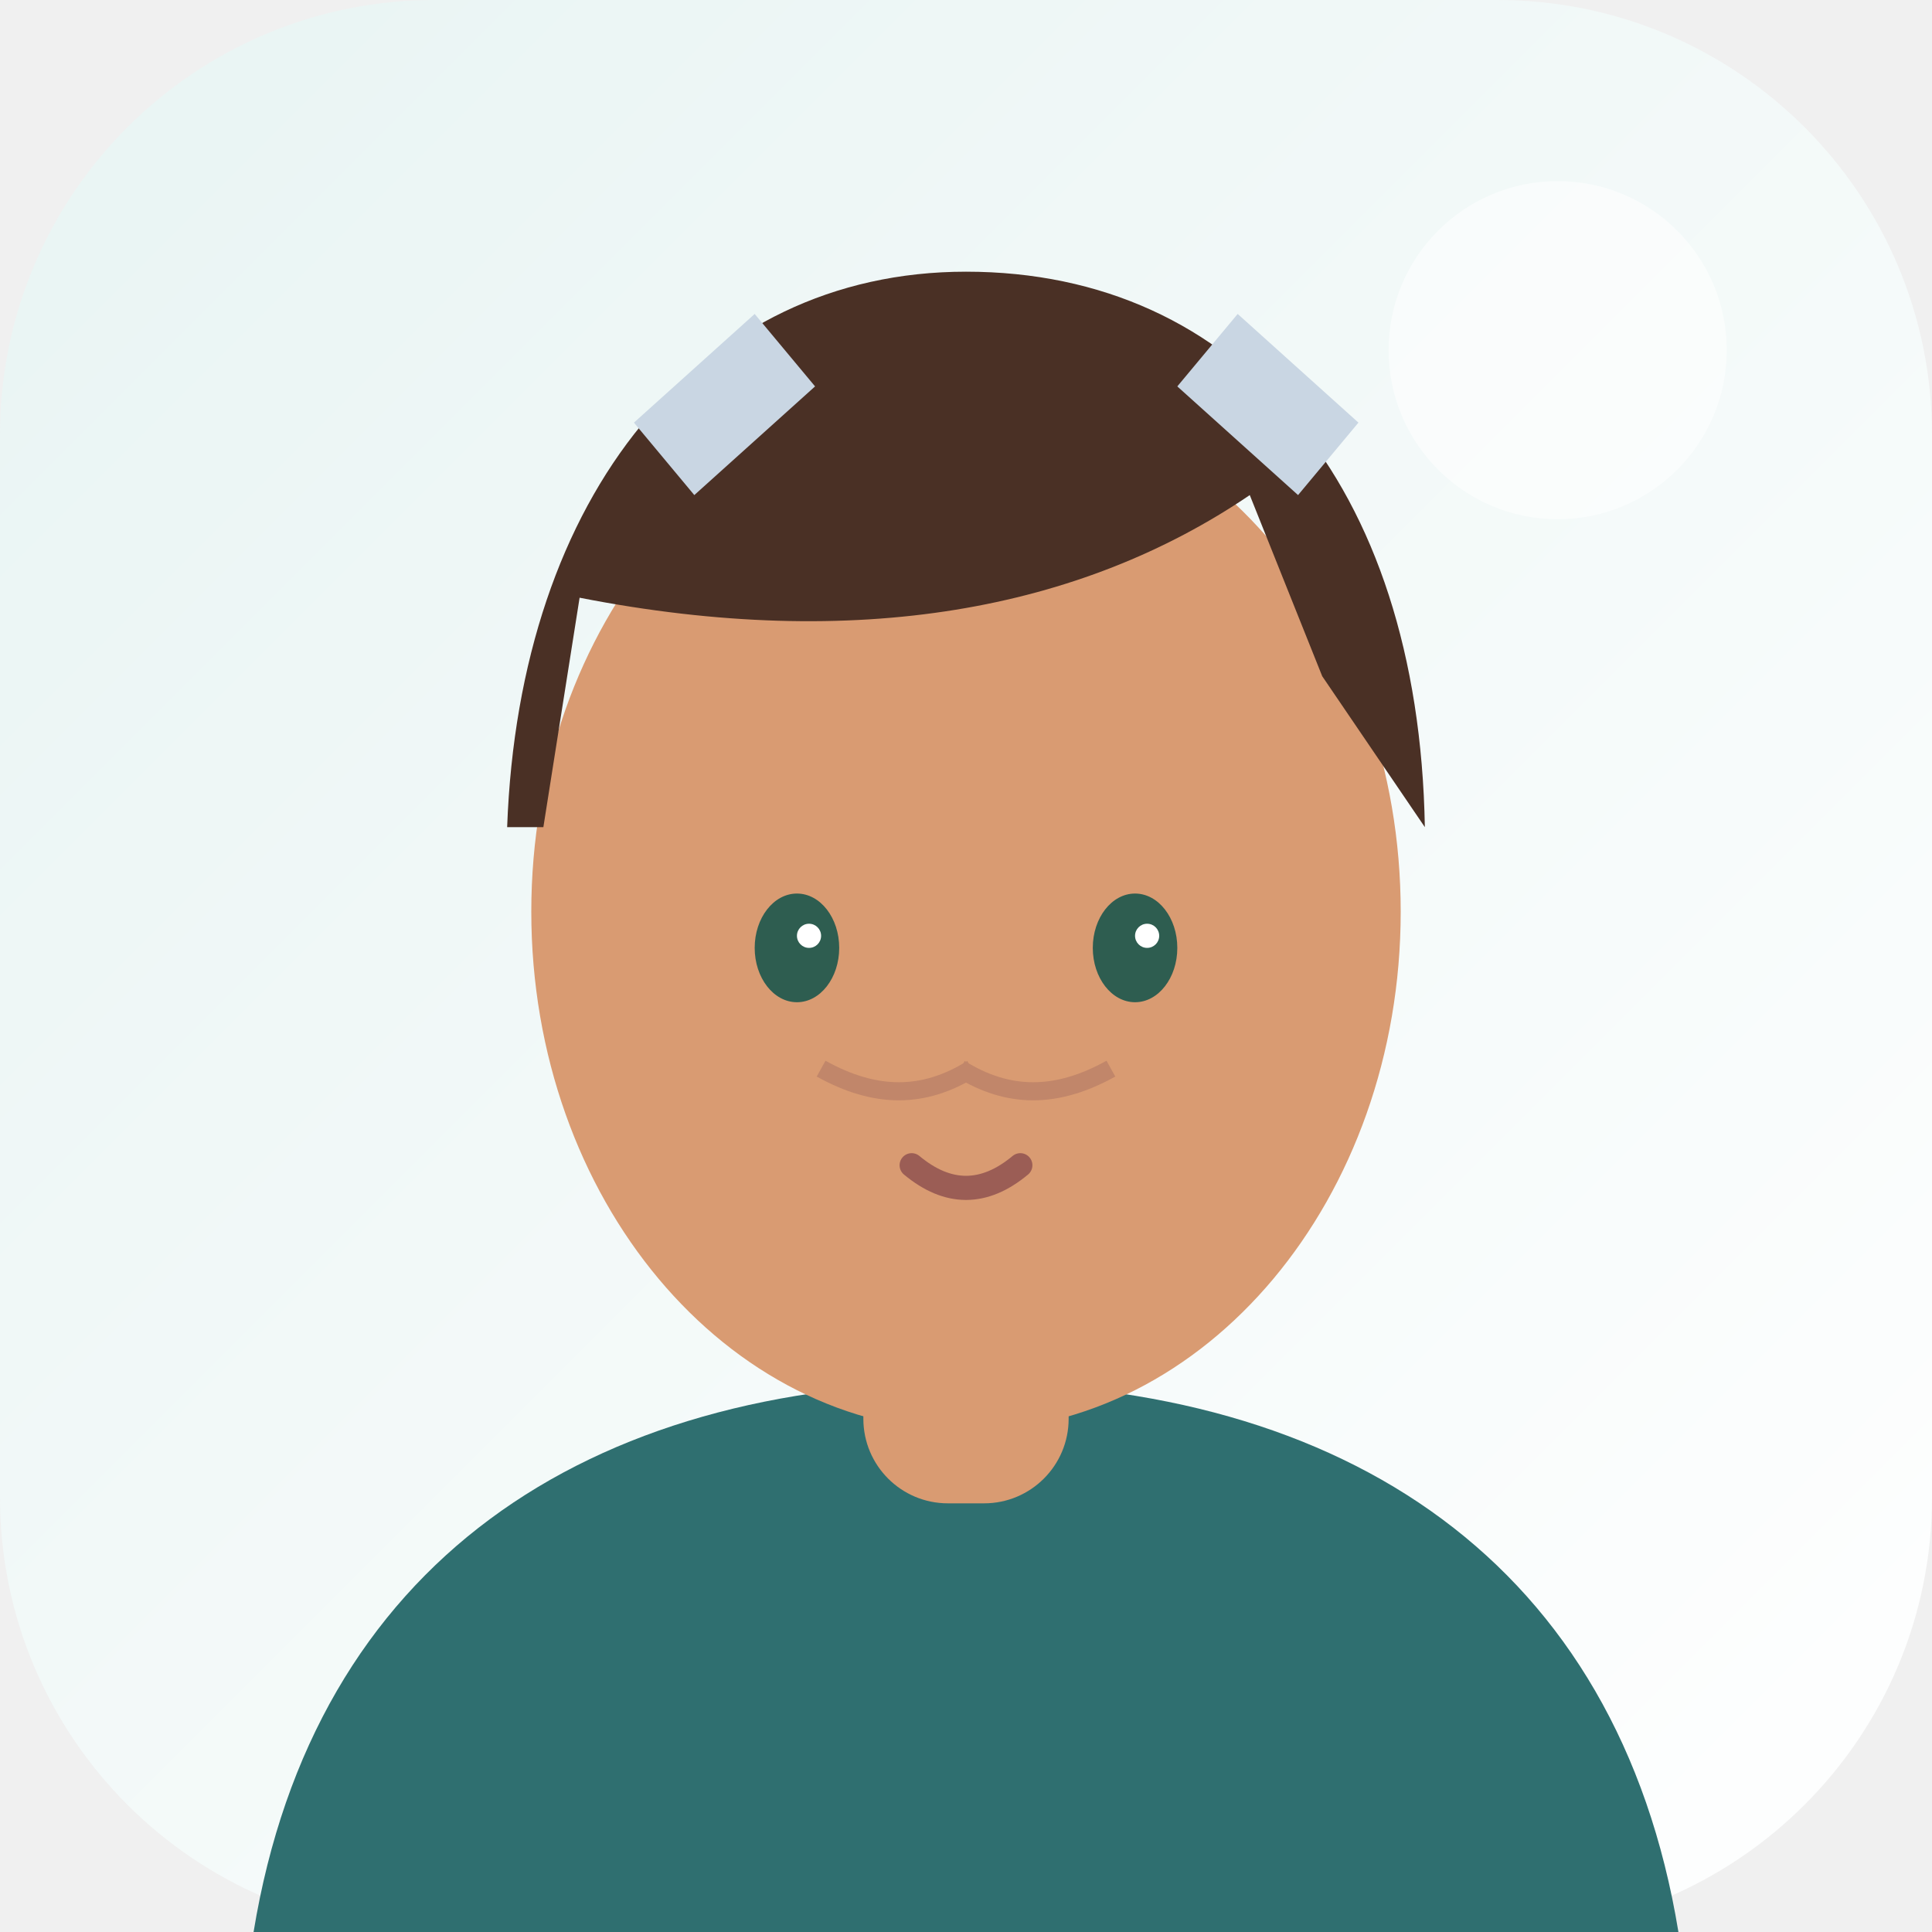
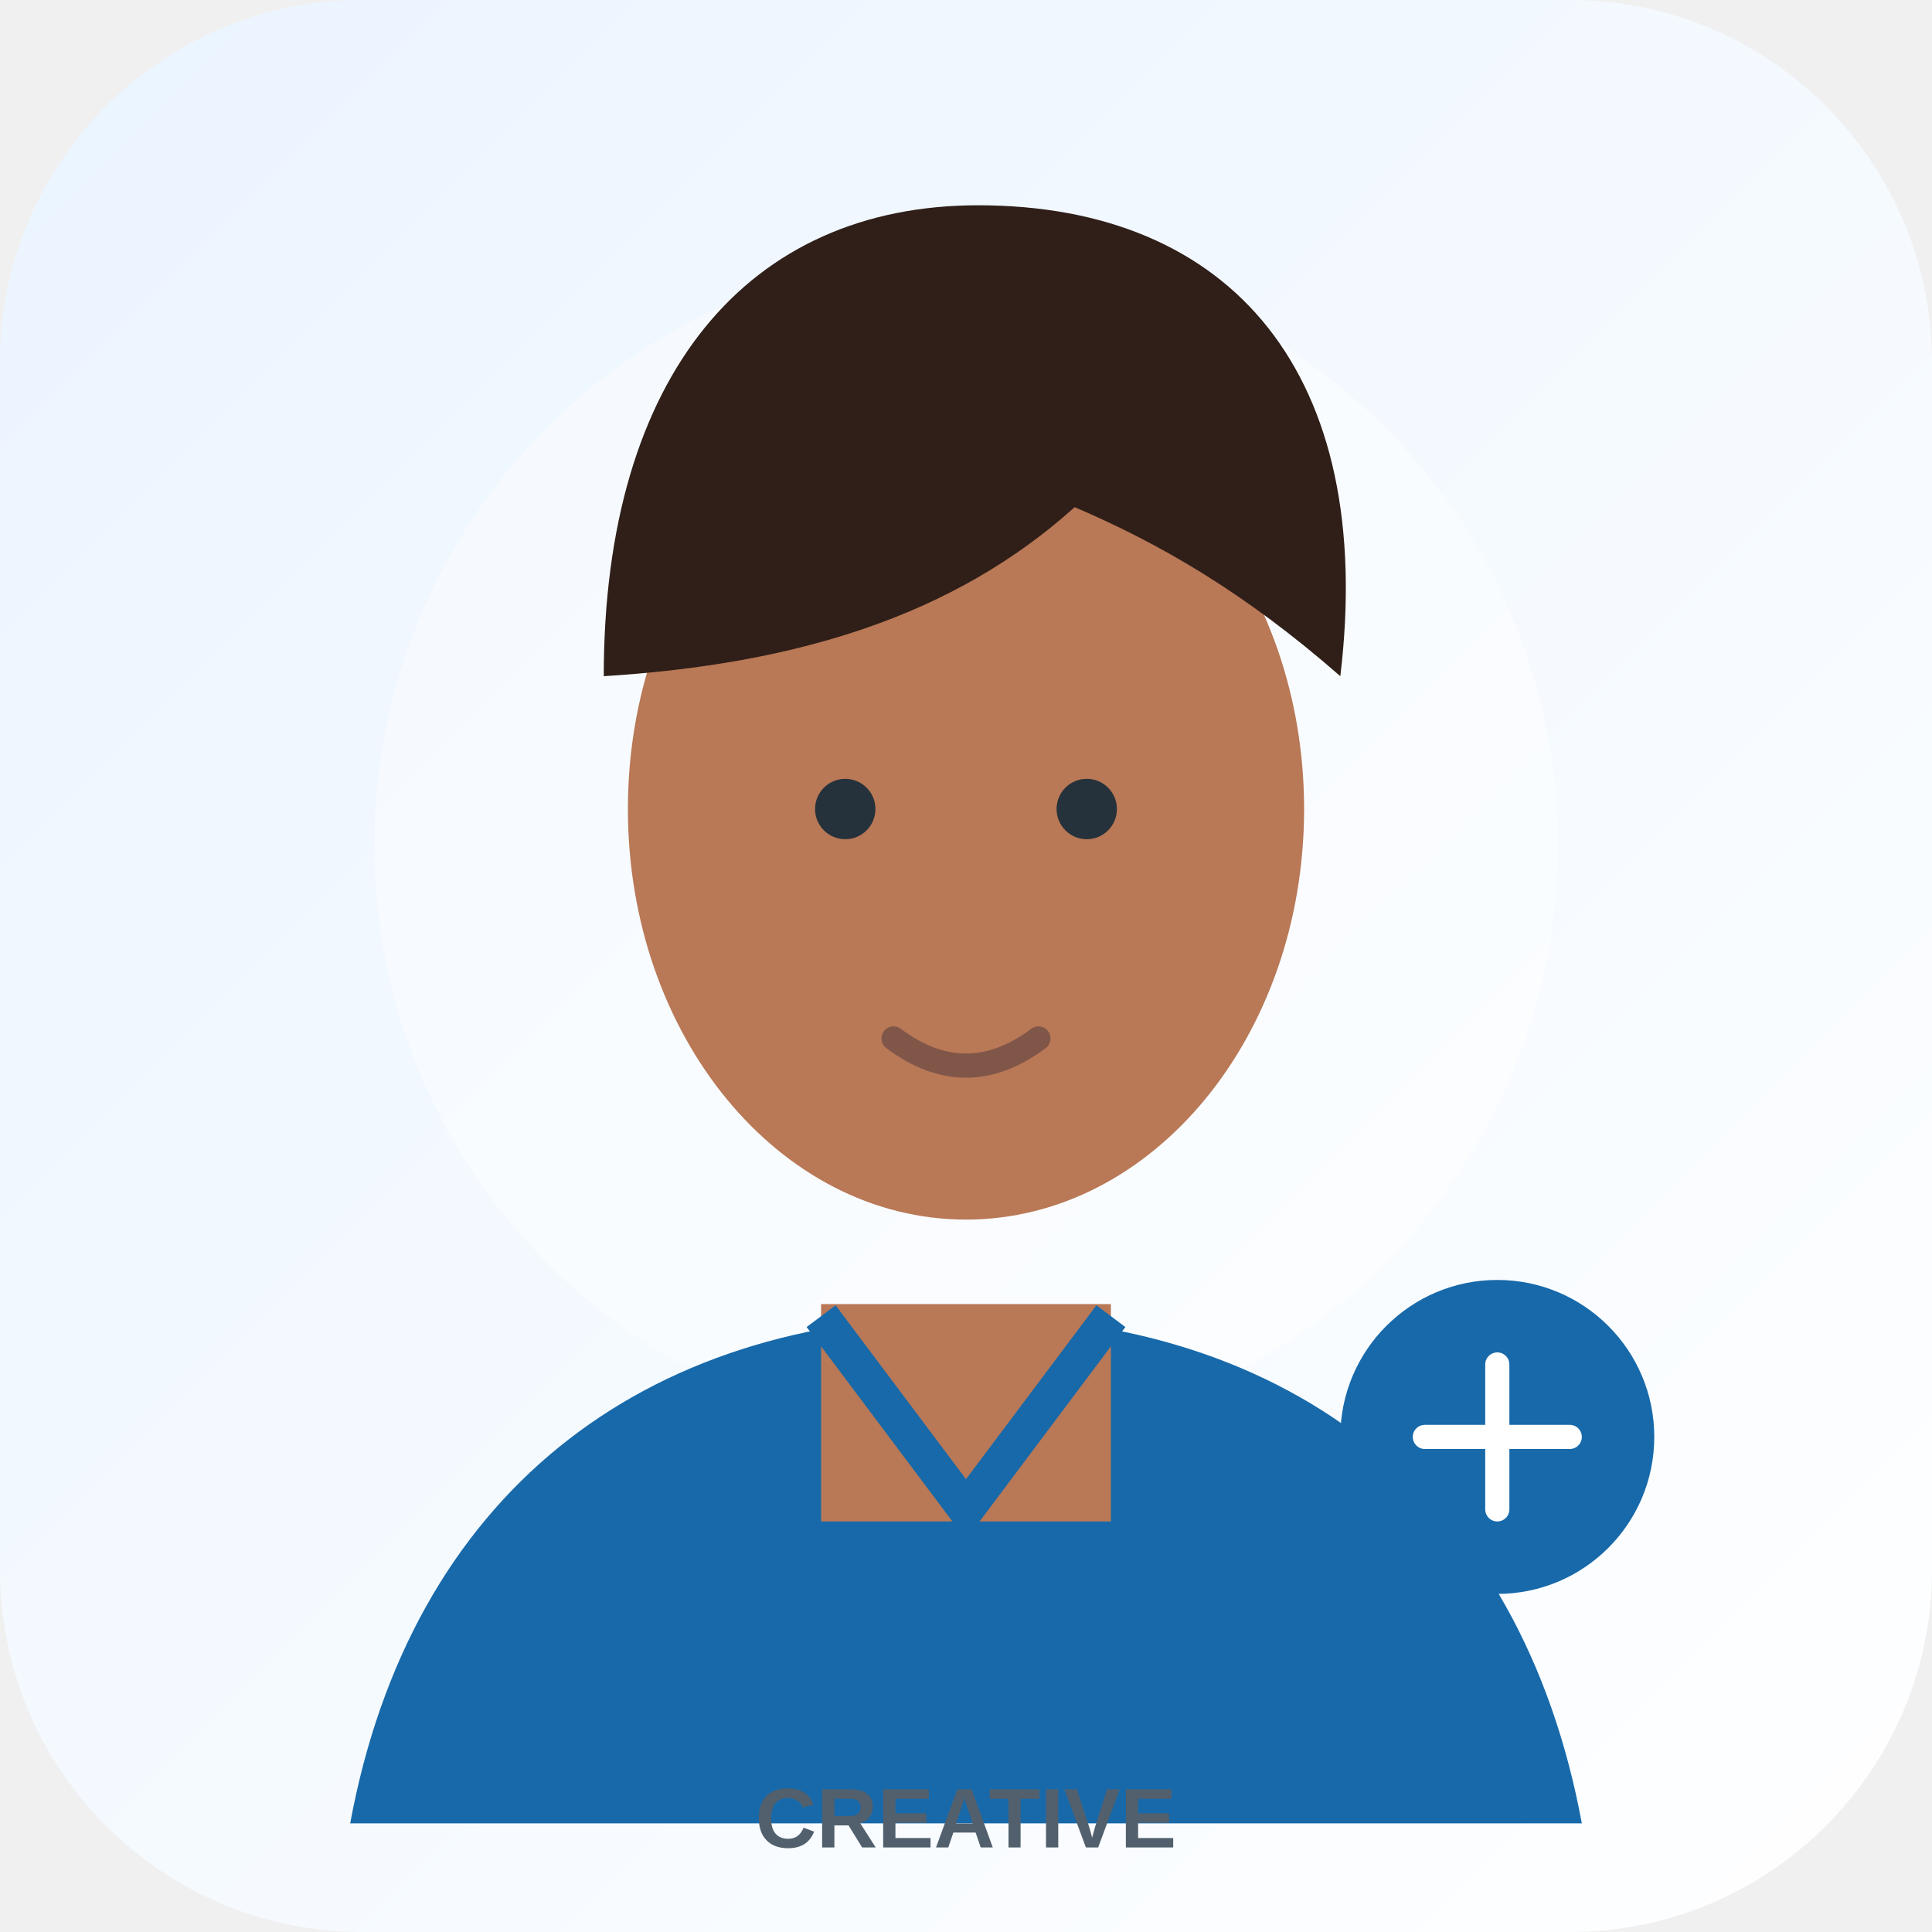
- <svg xmlns="http://www.w3.org/2000/svg" viewBox="0 0 320 320">
+ <svg xmlns="http://www.w3.org/2000/svg" viewBox="0 0 160 160">
  <defs>
    <linearGradient id="bg" x1="0" y1="0" x2="1" y2="1">
-       <stop stop-color="#E8F4F3" />
-       <stop offset="1" stop-color="#FFFFFF" />
+       <stop stop-color="#eaf4ff" />
+       <stop offset="1" stop-color="#fff" />
    </linearGradient>
  </defs>
-   <rect width="320" height="320" rx="72" fill="url(#bg)" />
-   <circle cx="258" cy="58" r="28" fill="#FFFFFF" opacity=".55" />
-   <path d="M42 320c10-61 55-91 118-91s108 30 118 91z" fill="#2F6F70" />
-   <rect x="143" y="211" width="34" height="38" rx="14" fill="#D99B72" />
-   <ellipse cx="160" cy="151" rx="72" ry="86" fill="#D99B72" />
-   <path d="M84 137c2-55 32-92 76-92 45 0 75 35 76 92l-17-25-12-30c-28 19-65 26-111 17l-6 38z" fill="#4A3025" />
-   <ellipse cx="132" cy="157" rx="7" ry="9" fill="#2E5D50" />
-   <ellipse cx="188" cy="157" rx="7" ry="9" fill="#2E5D50" />
-   <circle cx="134" cy="155" r="2" fill="#fff" />
-   <circle cx="190" cy="155" r="2" fill="#fff" />
-   <path d="M151 193c6 5 12 5 18 0" fill="none" stroke="#9B5D55" stroke-width="4" stroke-linecap="round" />
-   <path d="M136 177c9 5 17 5 25 0M184 177c-9 5-17 5-25 0" fill="none" stroke="#A56D5F" stroke-width="3" opacity=".45" />
-   <path d="M105 70l20-18 10 12-20 18zM195 64l10-12 20 18-10 12z" fill="#C9D6E3" />
+   <rect width="160" height="160" rx="30" fill="url(#bg)" />
+   <circle cx="80" cy="70" r="49" fill="#fff" opacity=".42" />
+   <path d="M29 151c5-27 24-42 51-42s46 15 51 42" fill="#1769aa" />
+   <path d="M68 108h24v18H68z" fill="#b97856" />
+   <ellipse cx="80" cy="67" rx="28" ry="34" fill="#b97856" />
+   <path d="M50 56c0-25 12-39 31-39 21 0 33 14 30 39-8-7-15-11-22-14-10 9-23 13-39 14z" fill="#2f1f18" />
+   <circle cx="70" cy="67" r="2.5" fill="#26323b" />
+   <circle cx="90" cy="67" r="2.5" fill="#26323b" />
+   <path d="M74 86c4 3 8 3 12 0" fill="none" stroke="#805649" stroke-width="2" stroke-linecap="round" />
+   <path d="M68 109l12 16 12-16" fill="none" stroke="#1769aa" stroke-width="3" />
+   <circle cx="124" cy="119" r="13" fill="#1769aa" />
+   <path d="M118 119h12M124 113v12" stroke="#fff" stroke-width="2" stroke-linecap="round" />
+   <text x="80" y="153" text-anchor="middle" font-family="Arial,sans-serif" font-size="7" font-weight="700" fill="#52606d">CREATIVE</text>
</svg>
